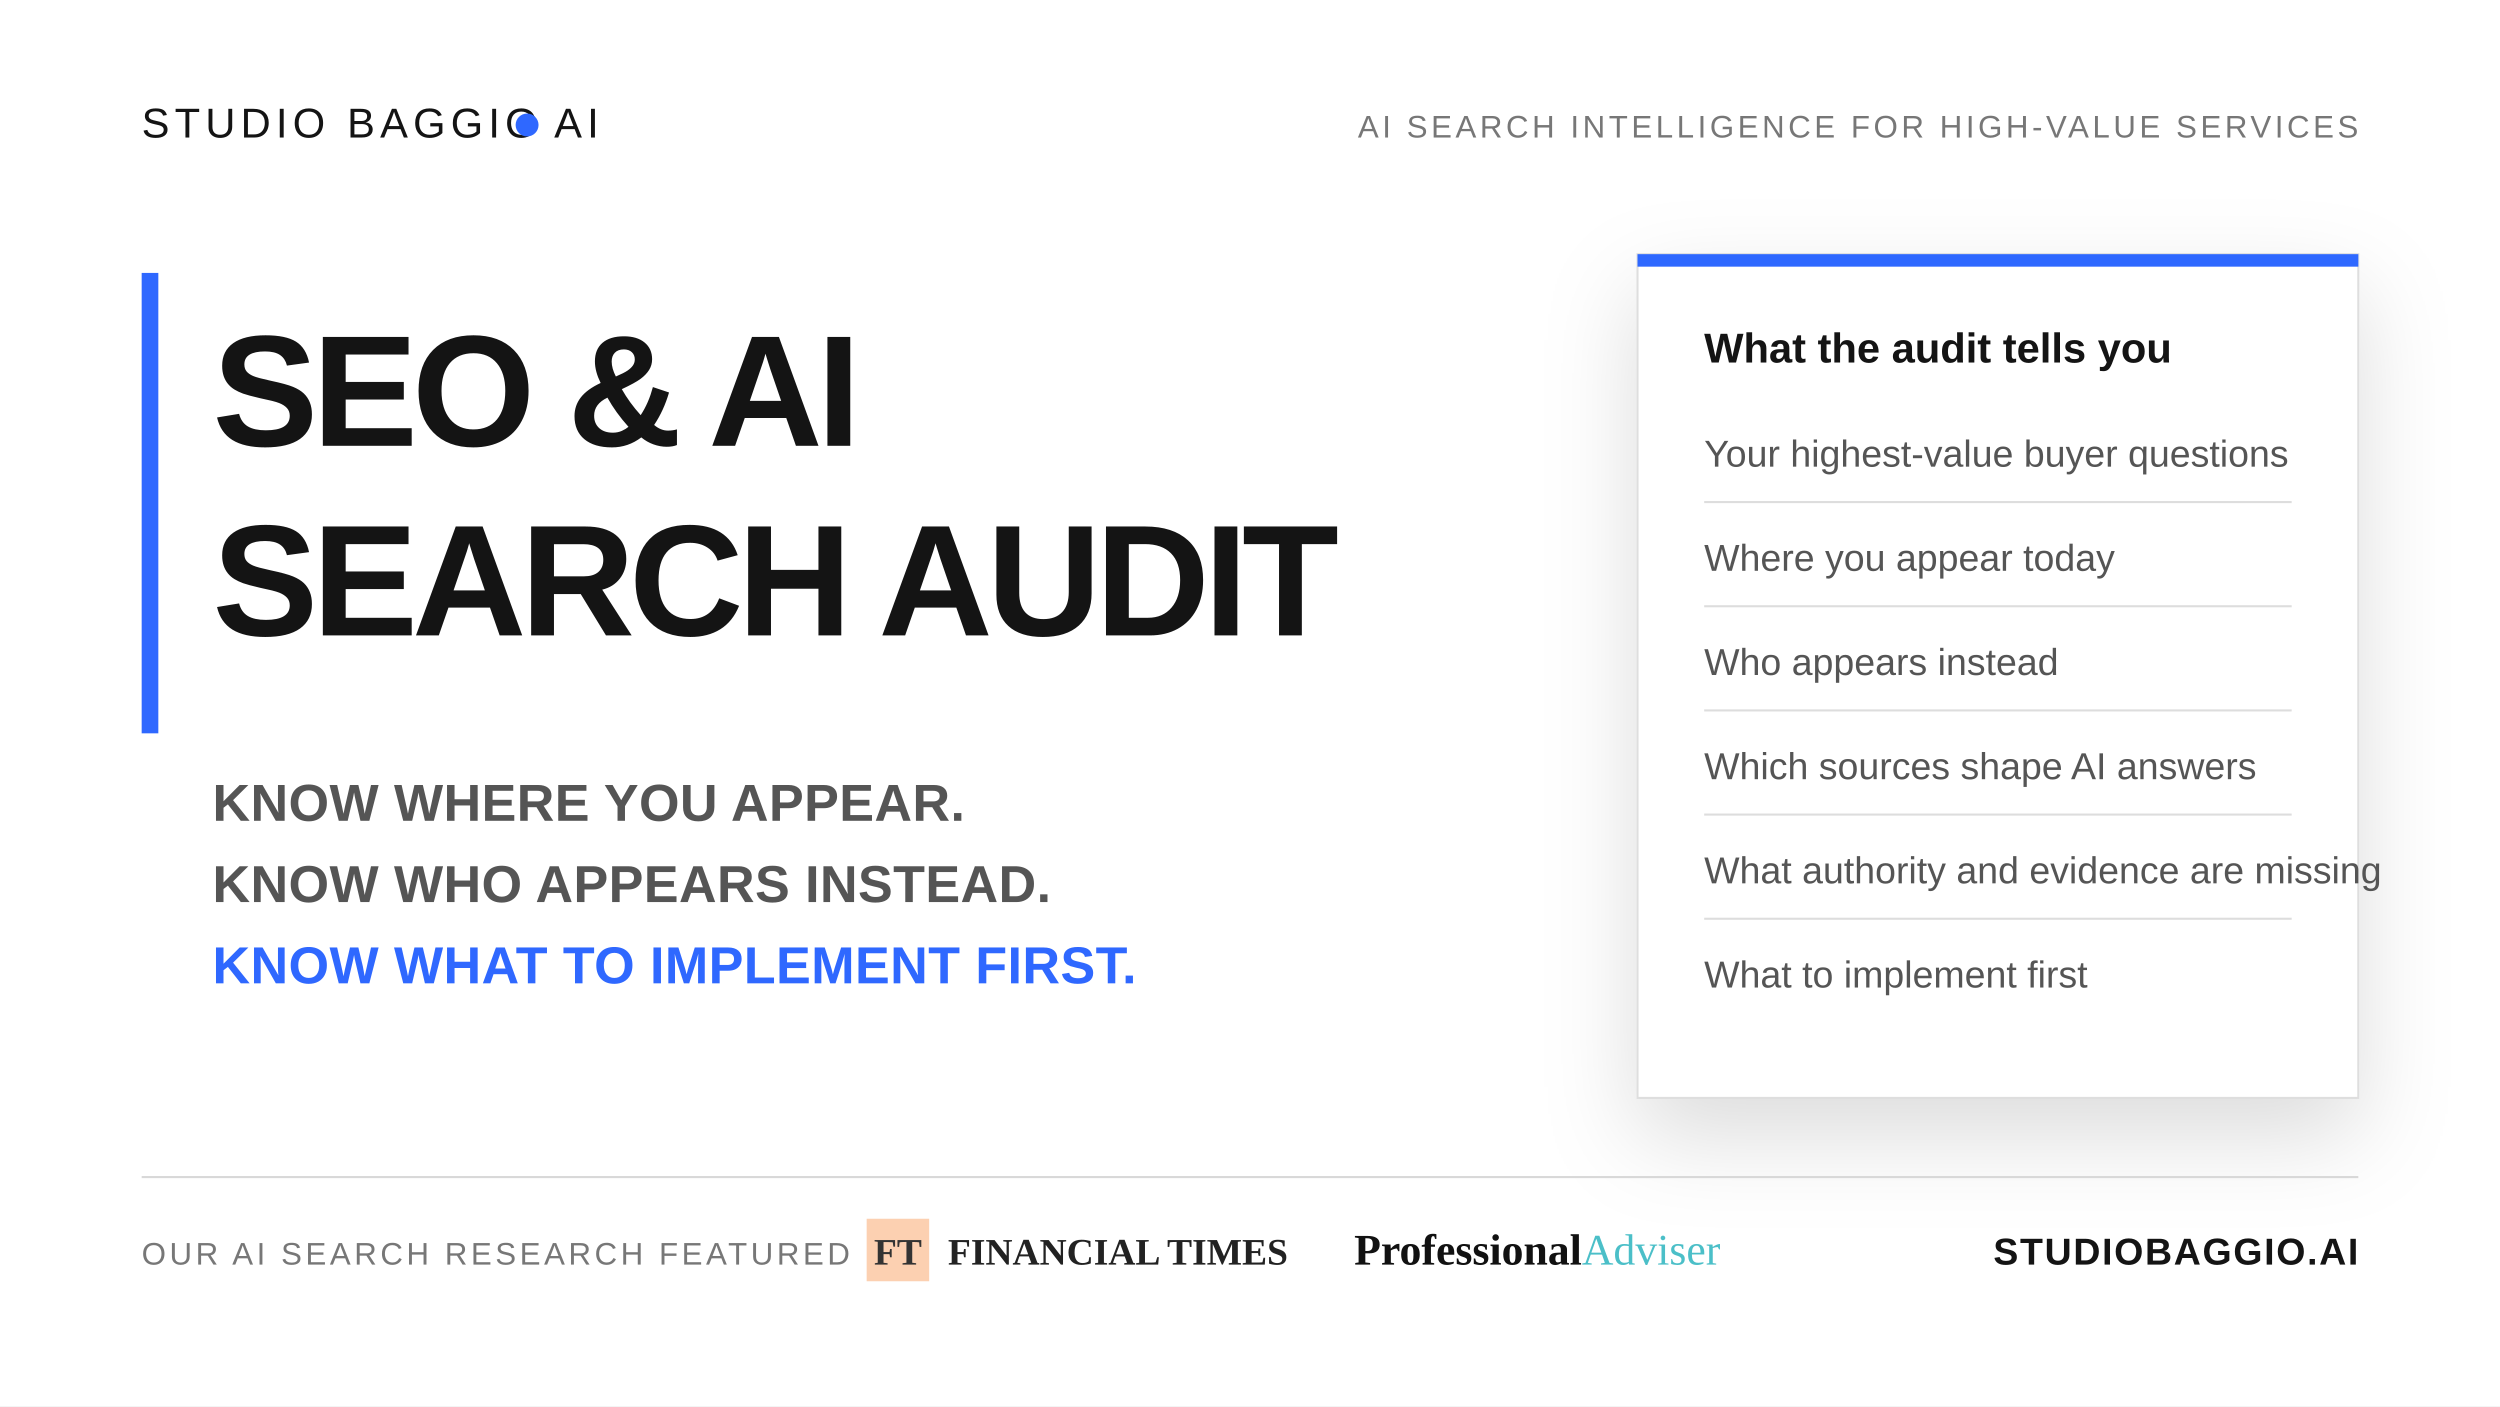
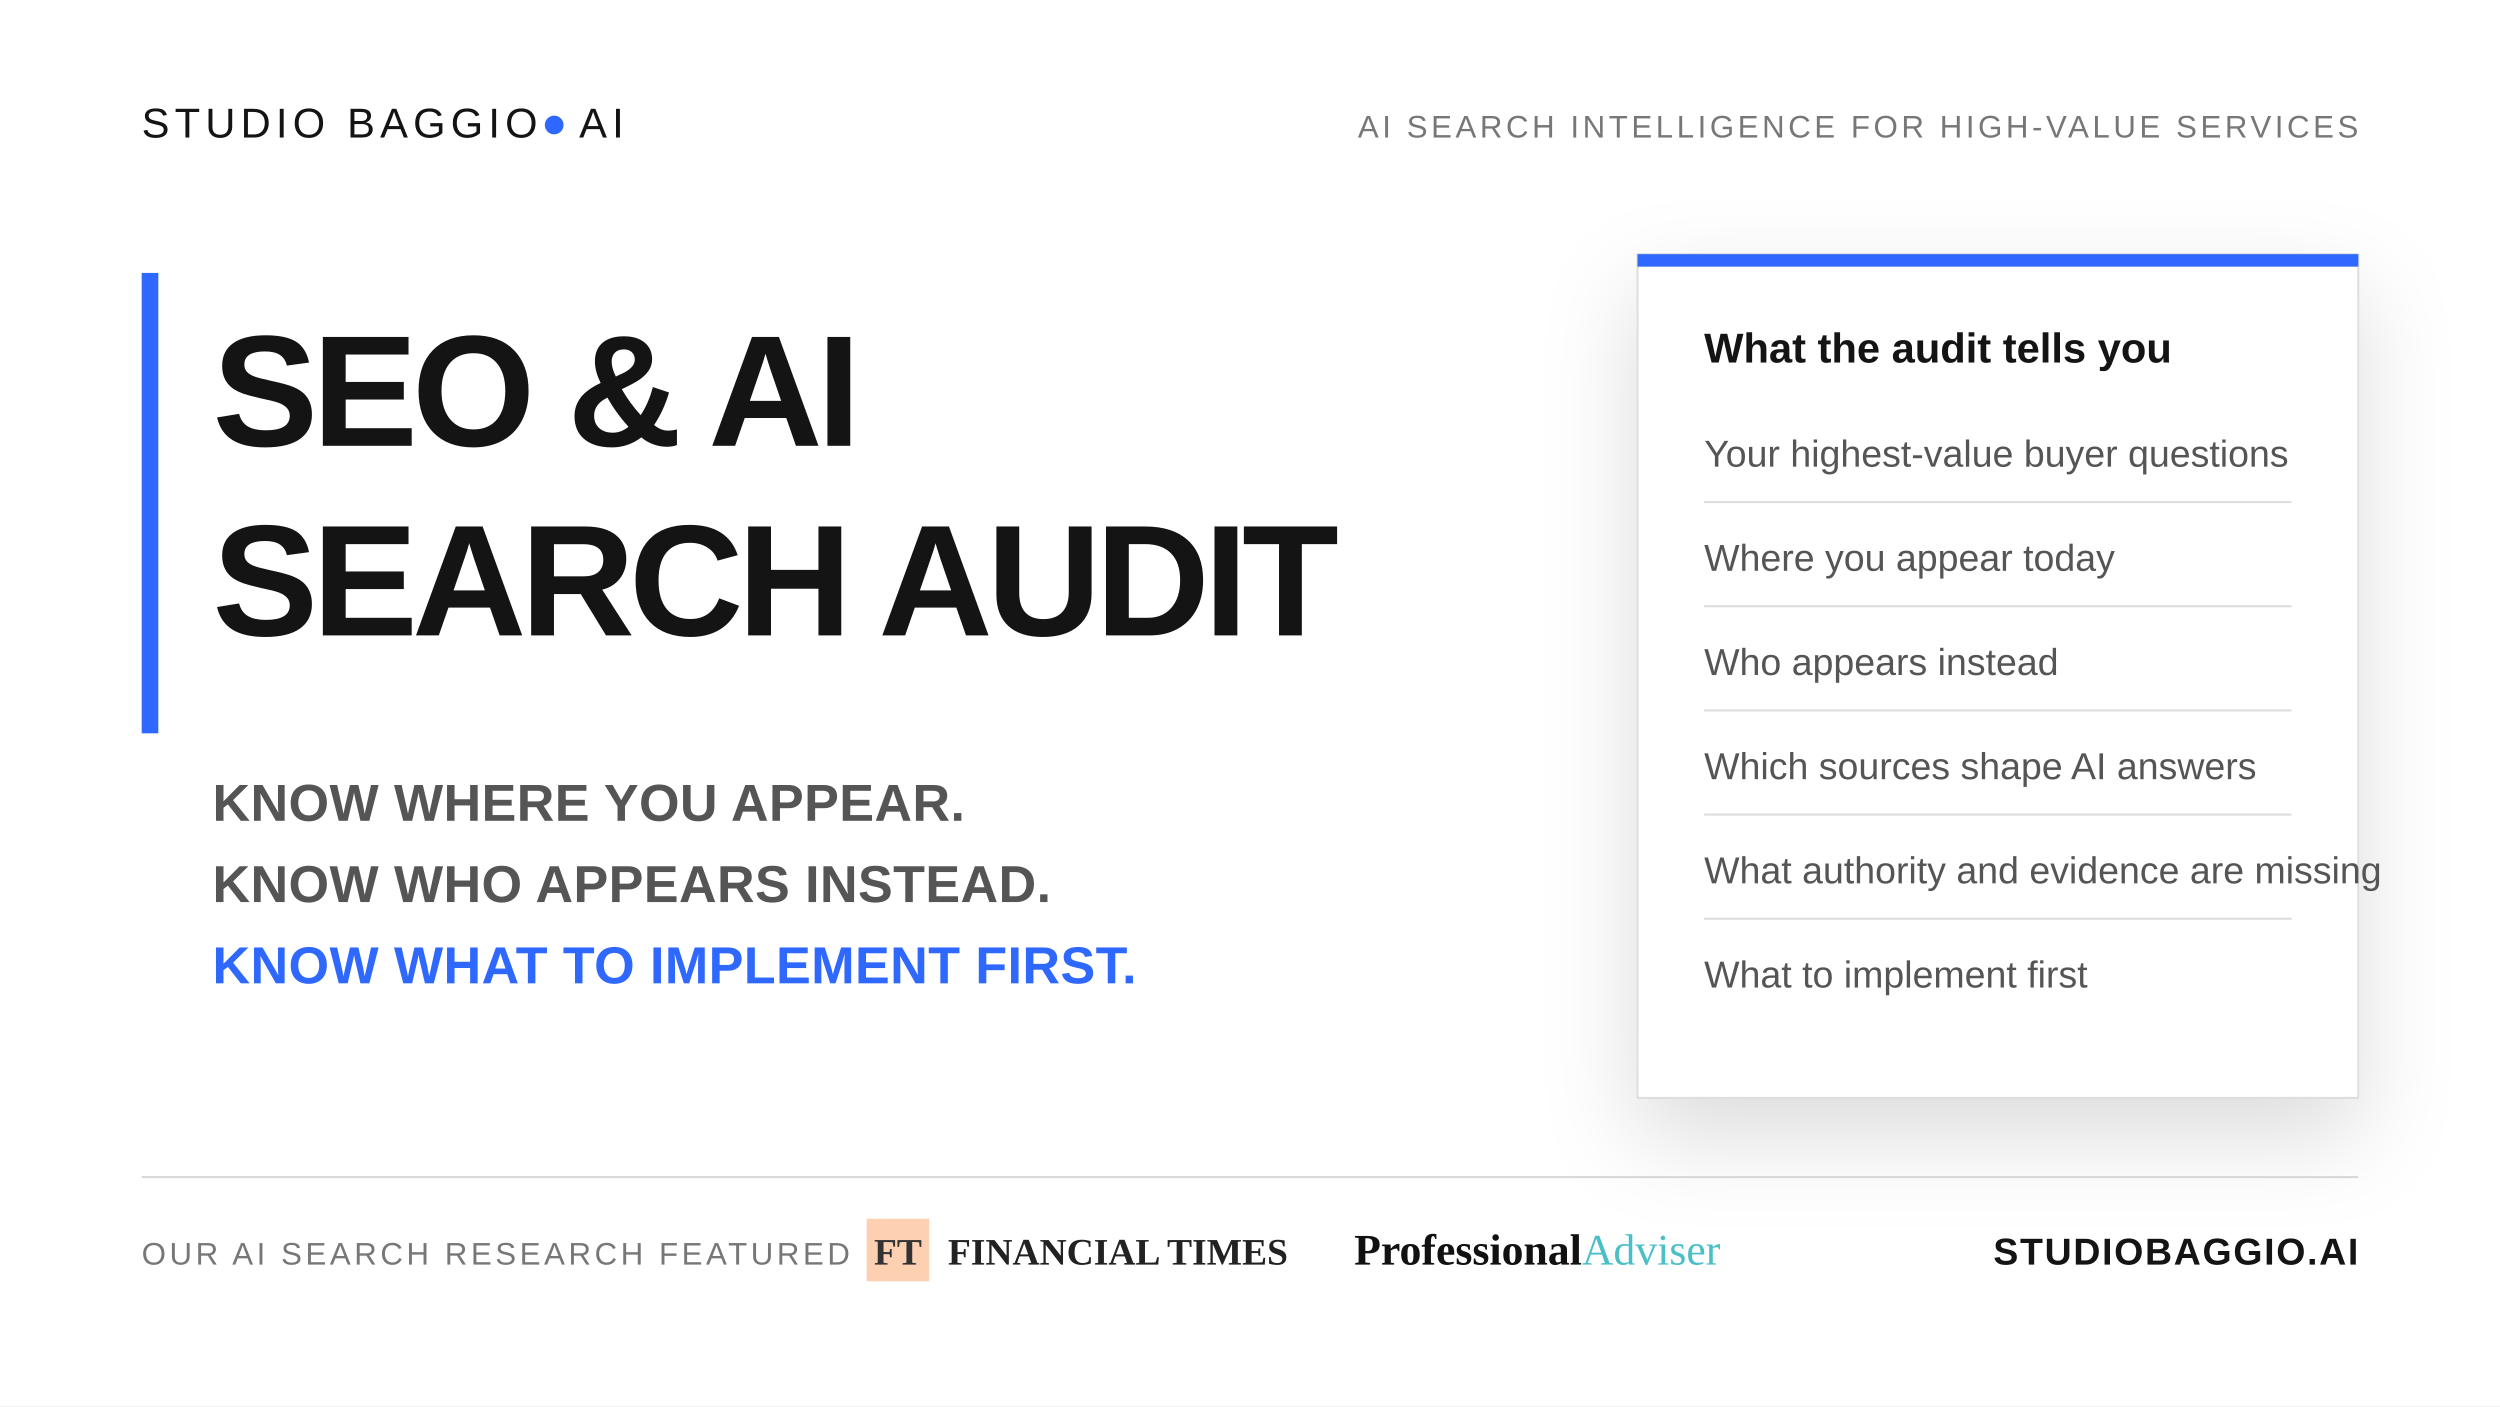
<svg xmlns="http://www.w3.org/2000/svg" width="1200" height="675" viewBox="0 0 1200 675" role="img" aria-labelledby="title description">
  <defs>
    <filter id="card-shadow" x="-30%" y="-30%" width="160%" height="180%">
      <feDropShadow dx="0" dy="18" stdDeviation="22" flood-color="#111111" flood-opacity="0.14" />
    </filter>
  </defs>
  <rect width="1200" height="675" fill="#ffffff" />
  <g font-family="Arial, Helvetica, sans-serif">
    <text x="68" y="66" fill="#141414" font-size="20" letter-spacing="2.5">STUDIO BAGGIO</text>
-     <circle cx="253" cy="60" r="5.5" fill="#2f68ff" />
-     <text x="266" y="66" fill="#141414" font-size="20" letter-spacing="2.5">AI</text>
+     <circle cx="266" cy="60" r="4.5" fill="#2f68ff" />
+     <text x="278" y="66" fill="#141414" font-size="20" letter-spacing="2.5">AI</text>
    <text x="1132" y="66" fill="#777777" font-size="15" letter-spacing="1.7" text-anchor="end">AI SEARCH INTELLIGENCE FOR HIGH-VALUE SERVICES</text>
    <rect x="68" y="131" width="8" height="221" fill="#2f68ff" />
    <text x="102" y="214" fill="#141414" font-size="76" font-weight="700" letter-spacing="-2.8">SEO &amp; AI</text>
    <text x="102" y="305" fill="#141414" font-size="76" font-weight="700" letter-spacing="-2.8">SEARCH AUDIT</text>
    <text x="102" y="394" fill="#555555" font-size="25" font-weight="700" letter-spacing="0.2">KNOW WHERE YOU APPEAR.</text>
    <text x="102" y="433" fill="#555555" font-size="25" font-weight="700" letter-spacing="0.2">KNOW WHO APPEARS INSTEAD.</text>
    <text x="102" y="472" fill="#2f68ff" font-size="25" font-weight="700" letter-spacing="0.2">KNOW WHAT TO IMPLEMENT FIRST.</text>
    <g filter="url(#card-shadow)">
      <rect x="786" y="122" width="346" height="405" fill="#ffffff" stroke="#dedede" stroke-width="1" />
      <rect x="786" y="122" width="346" height="6" fill="#2f68ff" />
    </g>
    <text x="818" y="174" fill="#141414" font-size="20" font-weight="700">What the audit tells you</text>
    <g fill="#555555" font-size="18">
      <text x="818" y="224">Your highest-value buyer questions</text>
      <line x1="818" y1="241" x2="1100" y2="241" stroke="#dddddd" />
      <text x="818" y="274">Where you appear today</text>
      <line x1="818" y1="291" x2="1100" y2="291" stroke="#dddddd" />
      <text x="818" y="324">Who appears instead</text>
      <line x1="818" y1="341" x2="1100" y2="341" stroke="#dddddd" />
      <text x="818" y="374">Which sources shape AI answers</text>
      <line x1="818" y1="391" x2="1100" y2="391" stroke="#dddddd" />
      <text x="818" y="424">What authority and evidence are missing</text>
      <line x1="818" y1="441" x2="1100" y2="441" stroke="#dddddd" />
      <text x="818" y="474">What to implement first</text>
    </g>
    <line x1="68" y1="565" x2="1132" y2="565" stroke="#d8d8d8" />
    <text x="68" y="607" fill="#777777" font-size="15" letter-spacing="1.7">OUR AI SEARCH RESEARCH FEATURED IN</text>
    <rect x="416" y="585" width="30" height="30" fill="#fcd0b1" />
    <text x="431" y="607" fill="#333333" font-family="Times New Roman, Times, serif" font-size="18" font-weight="700" text-anchor="middle">FT</text>
    <text x="455" y="607" fill="#222222" font-family="Times New Roman, Times, serif" font-size="18" font-weight="700">FINANCIAL TIMES</text>
    <text x="650" y="607" fill="#111111" font-family="Times New Roman, Times, serif" font-size="21" font-weight="700">Professional<tspan fill="#4bbfc8" font-weight="400">Adviser</tspan>
    </text>
    <text x="1132" y="607" fill="#141414" font-size="18" font-weight="700" letter-spacing="0.8" text-anchor="end">STUDIOBAGGIO.AI</text>
  </g>
</svg>
